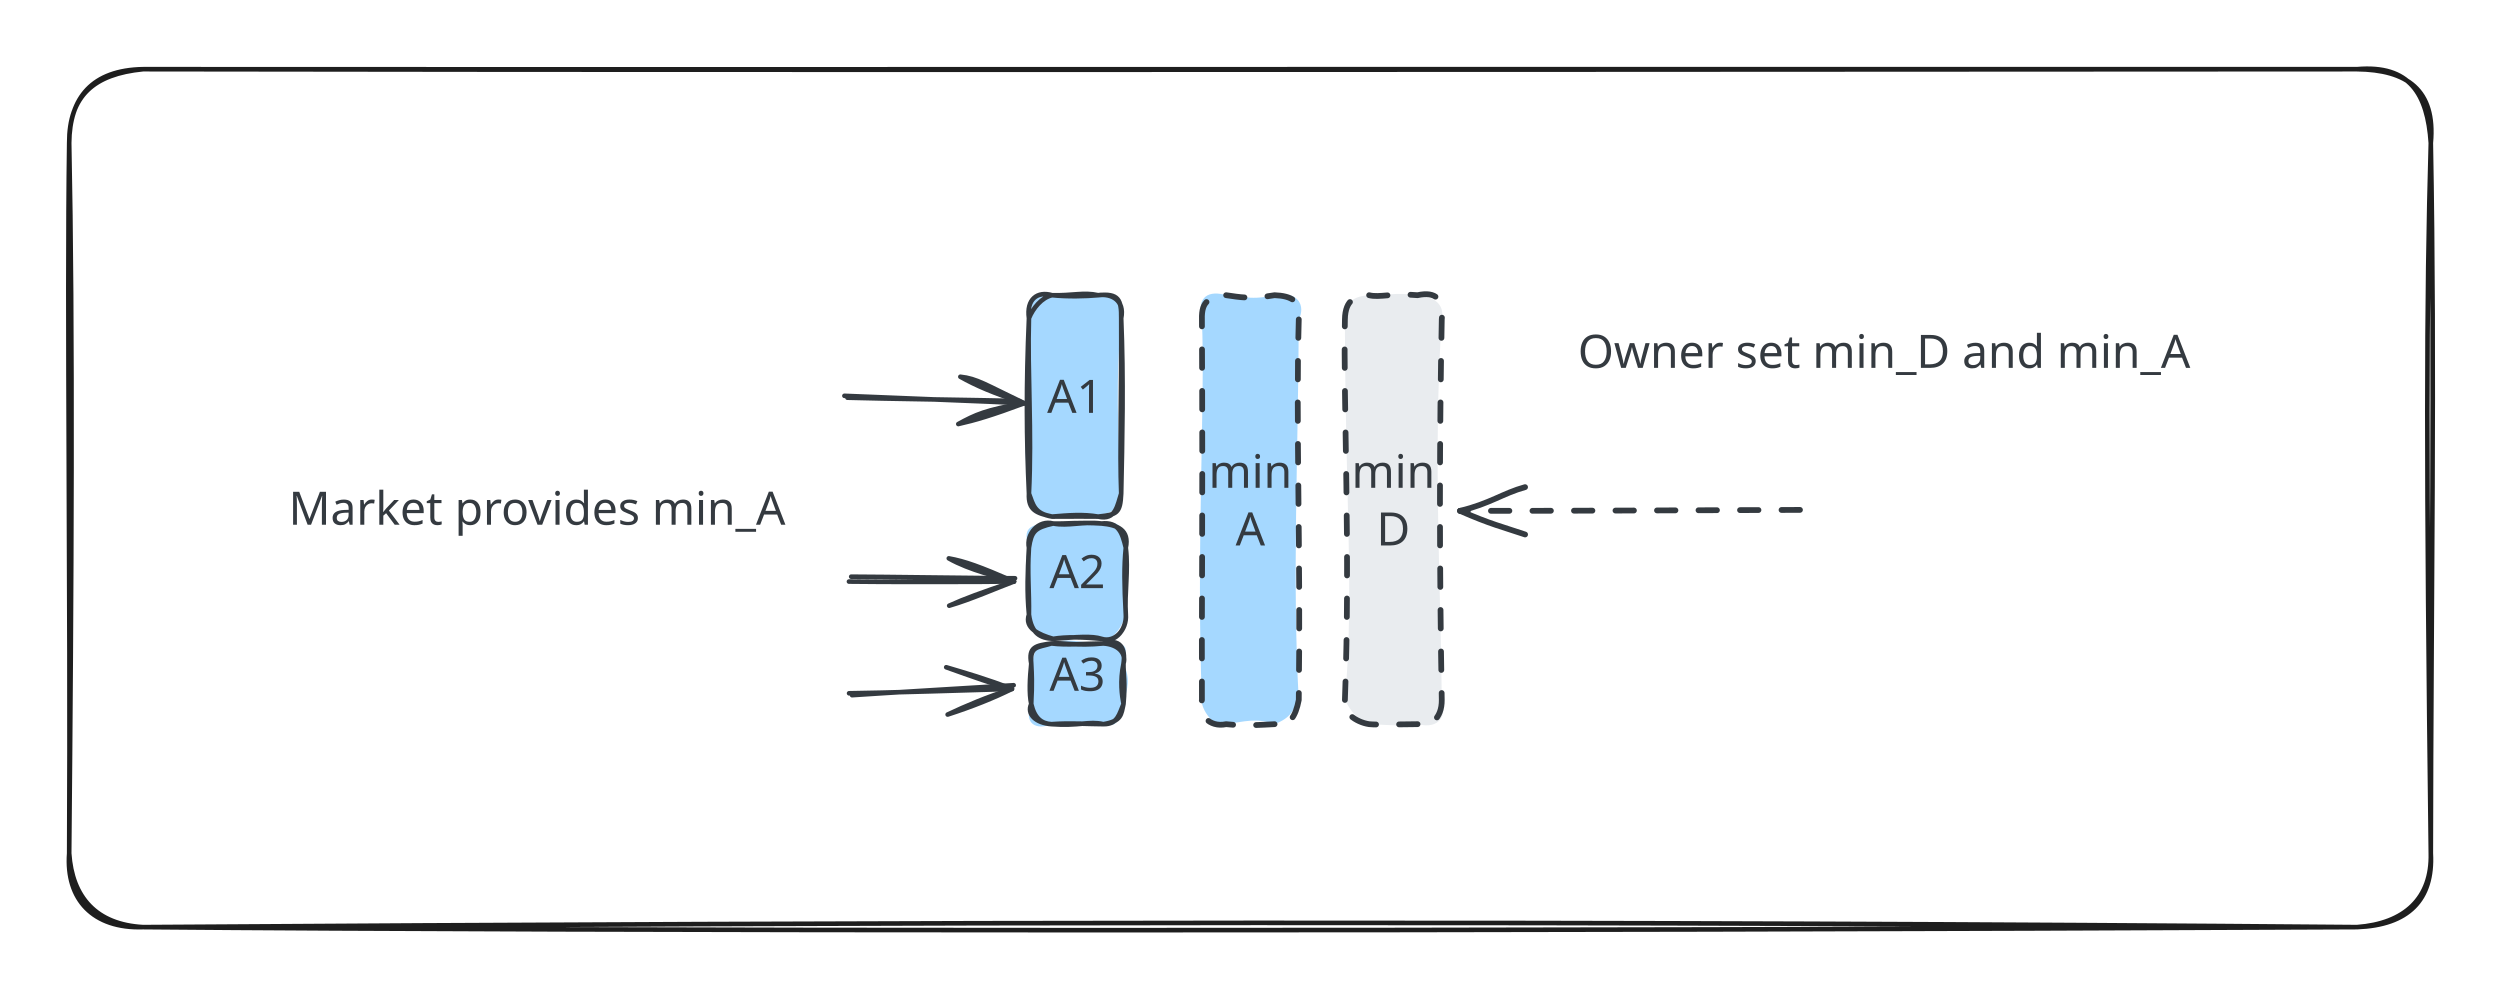
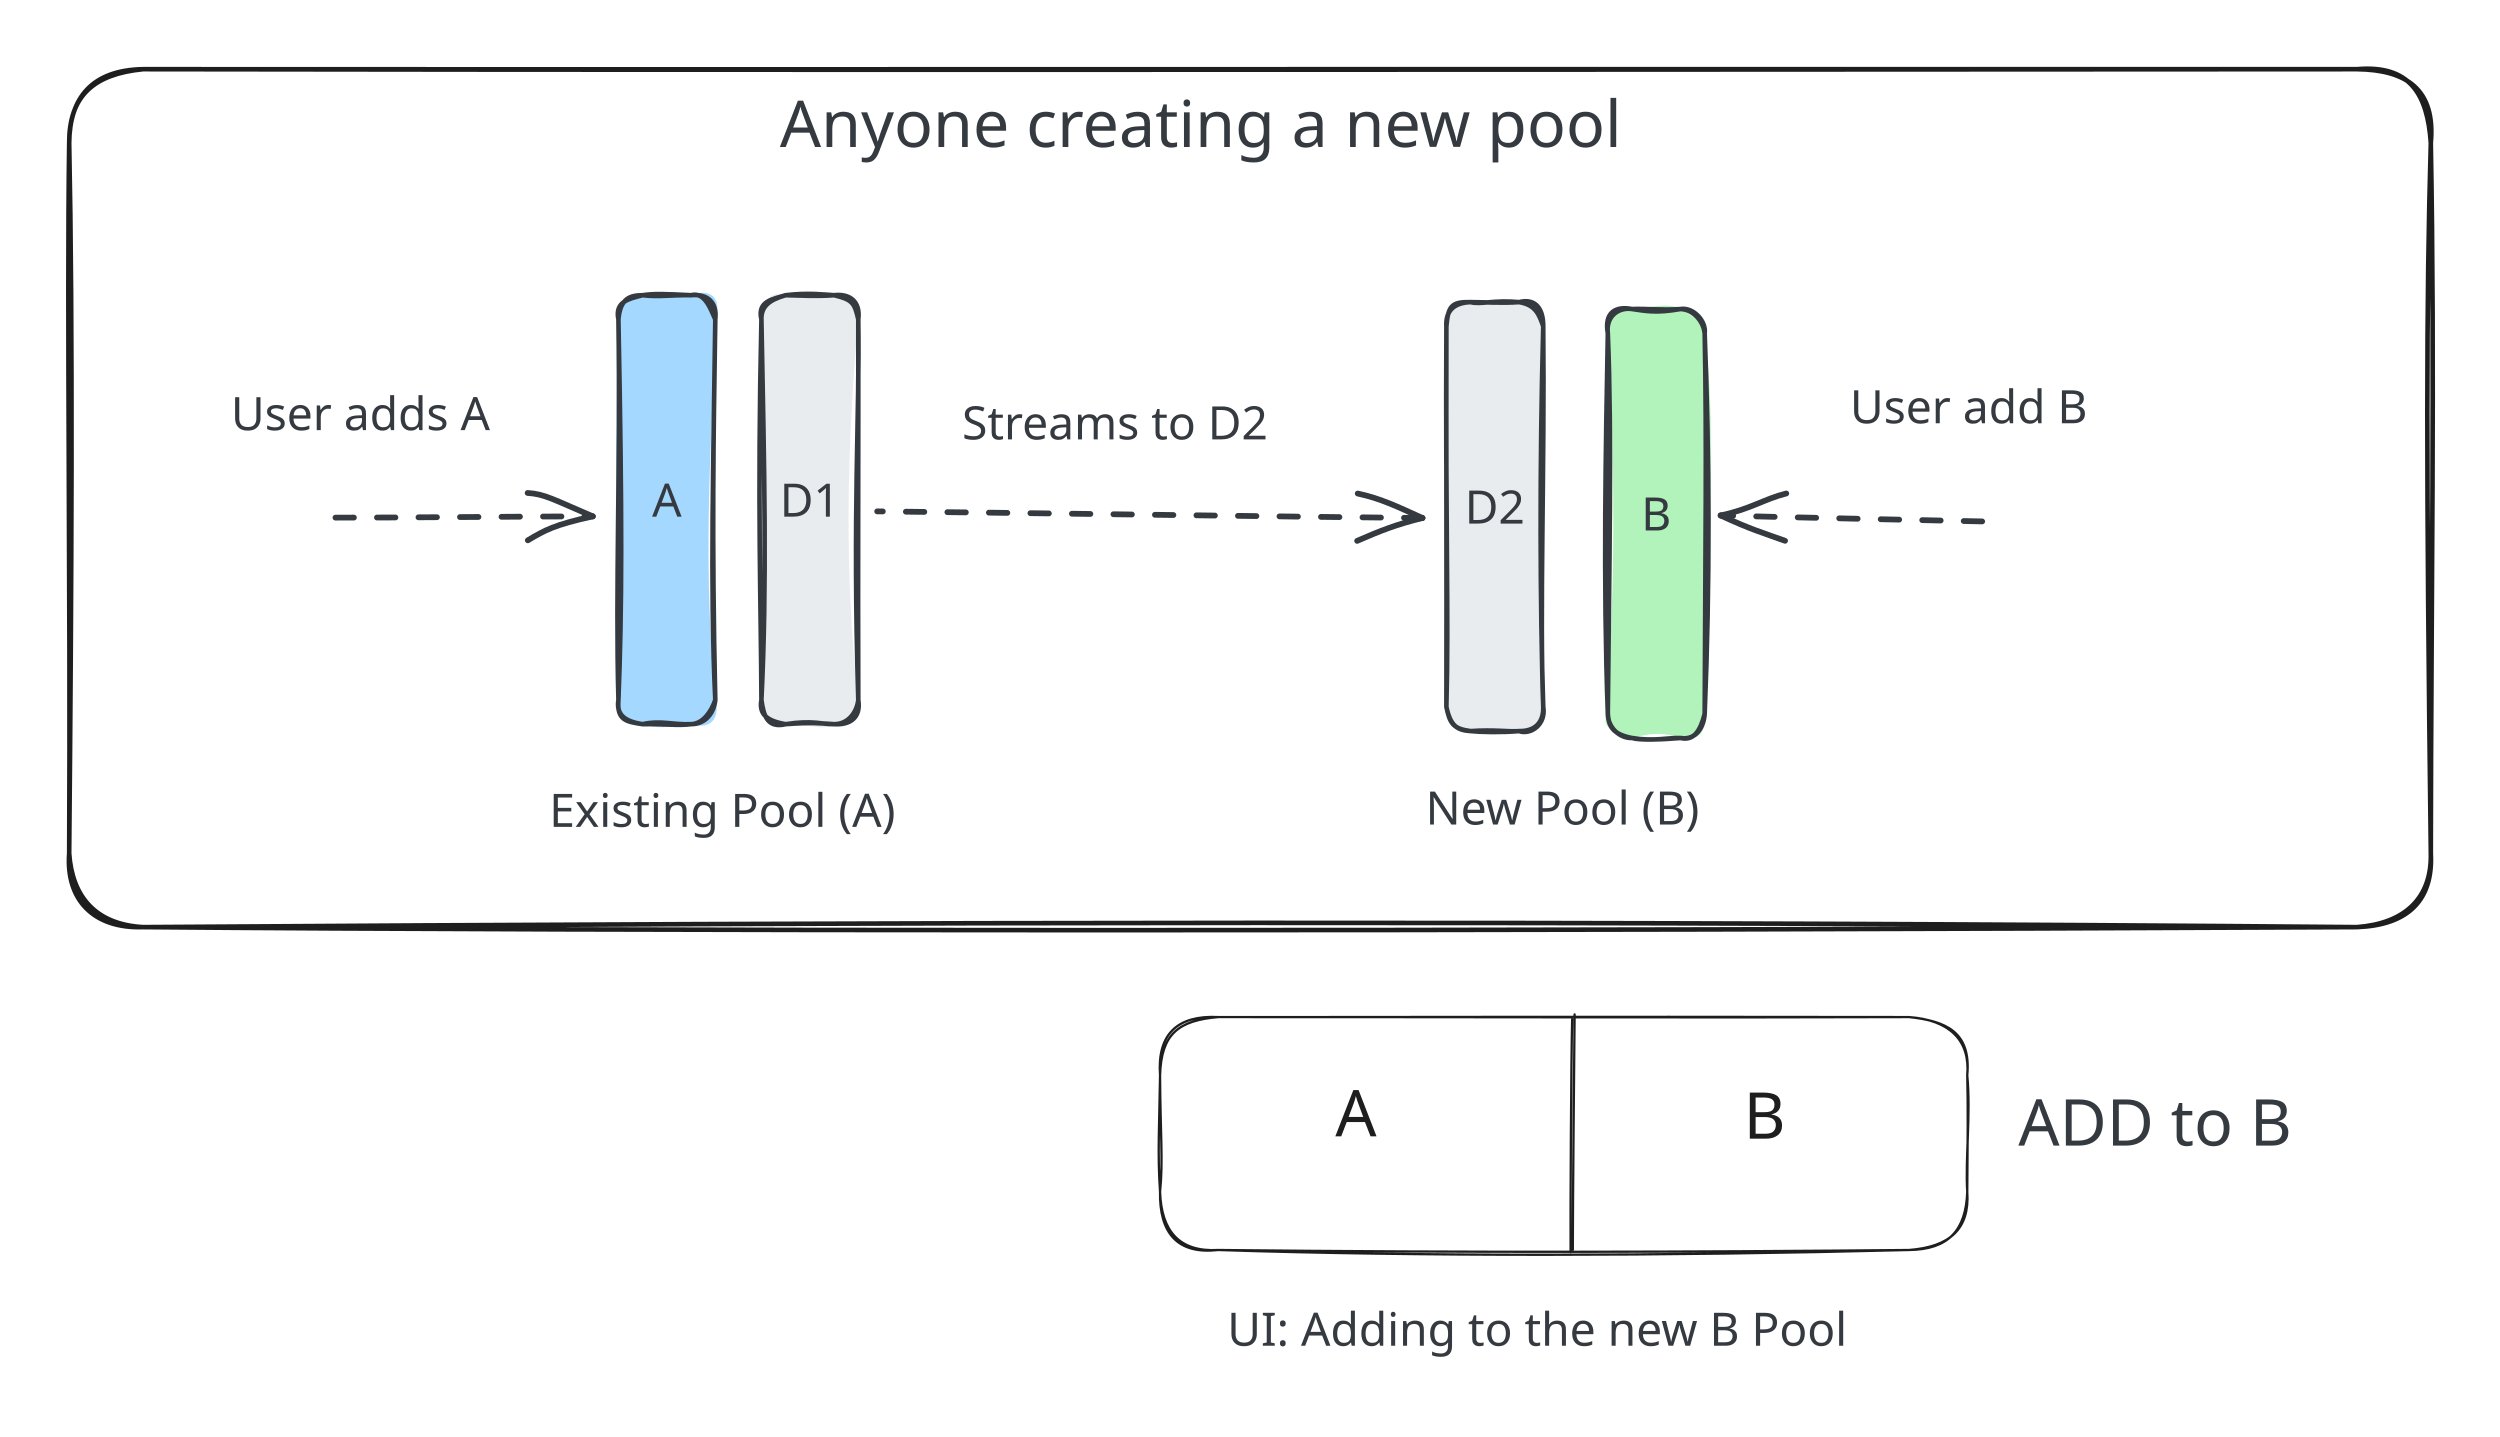
- <svg xmlns="http://www.w3.org/2000/svg" version="1.1" viewBox="0 0 1084 432" width="2168" height="864">
+ <svg xmlns="http://www.w3.org/2000/svg" version="1.1" viewBox="0 0 1084 623" width="2168" height="1246">
  
-   eyJ2ZXJzaW9uIjoiMSIsImVuY29kaW5nIjoiYnN0cmluZyIsImNvbXByZXNzZWQiOnRydWUsImVuY29kZWQiOiJ4nO2bWXPayFx1MDAxNsff/Sko5jVmel/y5lxymyRexsZJ7HunXFwyXHUwMDEyoCAkIclcdTAwMGKeyneflsCoJVx1MDAwNFxiXHUwMDAzXHSue0kqQa2WetH5nf/p1uGfnUqlXHUwMDFhXHJ9q/qxUrWeW4Zjm4HxVP1cdTAwMTCXP1pBaHuuOoWS49B7XGJaSc1uXHUwMDE0+eHHP/80fL/WsaN7z+vVWl5/dJnlWH3LjUJV8T/quFL5J/lXayiwWpHhdlx1MDAxYyu5IDmVtlx1MDAwNVx1MDAwMcmXnnlu0i4nlHFcdTAwMDK4mFSww0PVXFxkmeps23BCKz1cdTAwMTNcdTAwMTdV3bM66NpcdTAwMDMv9Jt3J26f9Dk5uk1bbduOc1x1MDAxNVxynaRXoadcdTAwMDafnlx1MDAwYqPA61nfbDPqvs6AVj65yjTCrqVdXHUwMDE2eFx1MDAwZp2ua4Xx8OGk1PONllx1MDAxZFxyk+GBSeloXHUwMDBlPlbSkmd1JEk6XHUwMDAx8Vx1MDAxNVx1MDAwNONcXONcdTAwMDee41x1MDAwNXHjf2CCXHJcdTAwMDLS1u+NVq+juuCaaVx1MDAxZEtaLaud1nlcdTAwMWFcdTAwMGaJpGPqWnanXHUwMDFixb1cdTAwMTMsbctKplx1MDAxNWJcdTAwMDFcdJcynfS4XHUwMDAxv2EmXHUwMDBm+O90Llx1MDAwM6NvNeIr3Fx1MDAwN8fR58M1x/PxalxiqSngccnPdFx1MDAwNHH9o7xcdOlmpD3ey5twcPxcdTAwMDPStrj0XHUwMDFlXHUwMDA2dX/w1L89mIw0Y3NGXHUwMDEweE/VyZmfXHUwMDFmiu/7Wj2ynqPsjUYtQuTcsuPvP8zw/mb/QXyxn55P2tptx9/SaXnwTWNkn5Ajylx1MDAwMZKAKTOenHdst5efM8dr9VKT3tH6O4VSpp9cdTAwMWFFRM6CXGJCKTlcdTAwMDdcdTAwMWPK0lx1MDAxNFx1MDAxNVx1MDAwZnqdXHUwMDE05a5aXHUwMDAzRFx1MDAxNNZcdTAwMDSQ6kNcdTAwMTiVXHUwMDA0ZZGiXHUwMDAwblx1MDAwNCnEalhcdTAwMDBcdTAwMDAgYFx1MDAwMkKKMJlGjII8YVxmUCRcYoFrICxzYlxupVx1MDAxOVYpMIgnSWiOd7FVpr3y3OjKfolcdTAwMWZcdTAwMDFcdTAwMDKZ0rrRt51h5lx1MDAxMSbmqmawb7v/dVx1MDAwZquZ8j3H7sSmW22p/lpBxqojW0nTpELfNk1dPFqqMcN2raBRxul7gd2xXcNppn3ReqJGbp1M3GFcclHNXHUwMDEwQis+m7jkuVDO1TdEZ+tcdTAwMWJS1oM5TCssXCJcdTAwMTNE11x1MDAwN72v/etT2Dh+XHUwMDE5PONmMHBPtptMXHUwMDAxUjtPWFx1MDAxNCTX9nIsXHUwMDFh1Fx1MDAxNO1cInlLm52wh9OnOWaPXHUwMDEwRiBcdTAwMDQ87cM2qNtcIlx1MDAxNWpGn17qXHUwMDBlbFqH1/fDl9vB16svu99cdTAwMTaL2+ji7+dPjZC6yFx1MDAxMO1TZn66+nRy270uJ5ol1FxyMoyQTtMm1FxyXHUwMDEzNoshJCRDkFx1MDAwMlaaoeLJ3G6GIKkxXGZipYGEXHUwMDEwIHNEyZWImqNuXHUwMDFjx5LKOYRQQFagbmiKMEFFXHUwMDFj9GhG8WvV7U1WuZq67eFccinbXHUwMDAyd59XNr1cdTAwMWaldFxyirfrXHUwMDFh1pxrPuQkgirZXHUwMDAzsPzCrX9cdTAwMGaiU+hcdTAwMWXcW/SoedJ4wP1e92bLoVx1MDAwNDyLIc63vSZhK1i3TVx1MDAwN5WQIIZcdTAwMThm64gqf6GyeTD4PNy7e/F9yDzefd7/+rlcdTAwMDHKKtuV/Xh48uB718OXQd3dbbdbruevVdmwztNG1m3aYj9HXHUwMDExY0yS8rJWPJPbTZCSNVxmY4VRI1x1MDAxNUgz9IQnQmp0JaJmXG5cdTAwMWKvYVx1MDAxNqspg1x1MDAwMFNIWVx1MDAwMWHTwlx1MDAwNlUkq1x1MDAxNm5iXHUwMDFkOyOrKdsyVrmisqFccinbXHUwMDAyfz+lbOhXKlx1MDAxYpxcdTAwMWRtXCJJqIS4vLBcdTAwMDFcdTAwMTPehz15dnxU/77bXGZcdTAwMGZcdTAwMWWv+4OjLccyJ2yrbkjOXrHVgP5JezuhULJslandSkakQIyLNUSbv1D1LshcdFx1MDAxYVxcXGY7/eOwye/si95cdKe8tOp1+Keb4Pv5X/uofnAozW6jJ913pnpg5nYlXHUwMDE3XHUwMDFjckaX2PMvnsztJlxm8lx1MDAxYUex8FGCXHUwMDEwZjjLXHUwMDFiXHUwMDEzXHUwMDFiXHUwMDEyPqhuTGKOJKRcdTAwMTRxTEqt6CBQoodcdTAwMTij/0vCXHUwMDA3N7Wkm69cdTAwMDdTwlx1MDAwN9crfCOPUICkmKl5XHUwMDEwSi5cdTAwMTWRMp28RUjOd1FbiSRH2W1Kwnmu7fWIXHUwMDFlT+c53aacJlx1MDAwZVx0RuA6gJtWNbRY1eZzSLVcYnhcdFx1MDAwZcPIXGKifds1bbeTv8RyzfSM1uXxu+Uy6CRMt1x1MDAxZeL+x3FcdTAwMDVcdTAwMTSCXHUwMDBiXGIgXHUwMDAxXGJz5TmoVq9j+IXq7lx1MDAxOGF04PX7dqSGfOHZbpTvZzKGvZihrmVMzbtcdTAwMWGFfi5cdTAwMGabXHUwMDFm3zFcdTAwMWI1pN8qqT0mXHUwMDA3k+9/fyisndpR/MFp9Vx1MDAxZP3/5d3AzOUoXHUwMDA0XHUwMDEyXHUwMDAxRrgsr8zz1+db6lx1MDAwNnJ7q9qr27W6gYJgd2pPXHUwMDA3I84kpXQjLyverVx1MDAxYpi/dMy6XHUwMDAxolx1MDAxNY+o5++bejij+mrUS5QvnFAvlFxuQcJpefGf/75pO6nH6XF8XHUwMDA1XHUwMDAzXHUwMDFior7gXHUwMDFkpfY2dES9XHUwMDA0Mn7Xwv8v/lx1MDAxOfGf+yokSz2VXHUwMDAwYIEhUStJRKjGzNhcdIj37Vx1MDAwNDLVd8m6vIBcdTAwMTZcdTAwMDHnvFx1MDAwMGWSYEaW2I2en6m1nYl4XHUwMDEw5neg0WbWXHUwMDAwkKQznabi5f1cdTAwMDDjXHUwMDE4S1x1MDAwMDbzQmdFP7BsTttKfuCV7N04rkdcdTAwMTCoeJ5KQlx1MDAwNOOsXHUwMDAwba0k40CKs4TetSPY1VxmaXS8pCuYn5iLZkdcdTAwMDWMq7hcdTAwMTRTVt4h8MOe2/hs3j5cdTAwMWHR19NGa9C6lPxsy1x1MDAxZIJcdTAwMTBZf7CxjfCSmbmI02S7e1x1MDAxM1x1MDAwZWFje92nJ2f150ZTXHUwMDFl8H2n/a0uh/LIbZTd614h4fdcdTAwMTWAedFcZlwicuO5S2xm+lx1MDAxZiEqnKJUM7JFXHUwMDEwXHUwMDE1z+VWh9ZCyHeTmKs8XHUwMDFlwOovWFx1MDAxZLC373NjxsGbQuy3J+bubWive4HPL0jM1XqyjsTcWUyKmalLTHLAkODlk+Vv5aXf81xiXHUwMDFkXHUwMDE4zyFcdTAwMWRePlx1MDAxZjZ/XGa2XdggIOlcZiTKRlZLIZylbIjzXHUwMDFhilMtJGeUac9wbp5cdTAwMDWjsWeEa9j2ent+POP6nsemMTx/UtBUQiuqKFxi7lx1MDAwZSuGaybfZpHpWO1oXHUwMDBll5G+zZqFMjOEPIElurGOl1CzsIRzVqBcdTAwMDRKXHUwMDA01Jq+NJeiXHUwMDFm3TdvWuycffZcdTAwMWY9XHUwMDA3ilPGrC3nkmhBX1wij3AzXHUwMDBiUIRQTSCFJceIICh4KTApoXHgj3/r71ZUXGJcZt608nxcdTAwMTOXp0bQUzT4gfdom1b4O5hcXNCFjWdDab+ryDEpXHUwMDAxUUtcdTAwMTKOllhcdTAwMDR+ufixp9YwpH7+jd+Fl149OPuy3fErlqAmqJYrmFx1MDAwMVRPgs5cdTAwMDNcbq34z1xcQKPAcEPfXGKU4Vx1MDAxN+xcdTAwMTJcdTAwMDFUXHUwMDEwtWKujX3EJZcwXHUwMDBldMHvWlx1MDAxN86KZlx1MDAwNUBcdTAwMWNJypf5mdnITnfG67aq4ftXkbrlpGtqaLY5xji9TfXRtp7258/vznhcZrGVWclYf+78/Fx1MDAxN2z7XHUwMDAz2iJ9
+   eyJ2ZXJzaW9uIjoiMSIsImVuY29kaW5nIjoiYnN0cmluZyIsImNvbXByZXNzZWQiOnRydWUsImVuY29kZWQiOiJ4nN1cXFlz2kpcdTAwMTZ+96+gPC8zVdfc3pe8XHUwMDE5Y8ck8b7FnrrlkkFcdTAwMDZcdTAwMTkhyUhcdTAwMDTIrfz3aSk2alx0XHSLRcBcdTAwMWTiik1r6UXnO9/ZWn/vVCq7wdgzdz9Vds1R07CtVt9cdTAwMTju/lx1MDAxMbb/MPu+5TrqXHUwMDEwir777qDfjM7sXHUwMDA0ged/+vNPw/OqbSt4ct1uten2fl9m2mbPdFx1MDAwMl+d+F/1vVL5O/pf66hvNlx1MDAwM8Np22Z0QXQo7lx1MDAwYlwikW49dZ2oXyggZ1hyXHUwMDAwJmdYfl31XHUwMDE3mC11+NmwfTM+XHUwMDEyNu2Oxkei1mhcdTAwMDd3R1x1MDAwM9Tf+9q/ejlcdTAwMWM24m6fLdu+XG7GdjQs31Wzj4/5Qd/tmndWK+i8L4HWnndV31x1MDAxZLQ7jumH04eTVtczmlYwXHUwMDBl27TB/16DT5W4ZaS+MVx1MDAxOV9cdTAwMTdeQTBO9X3g2m4/7PtfmGCDgLj3J6PZbashOK34XHUwMDFjU5pN8zk+Z/g2I1x1MDAxMk+pY1rtTlx1MDAxMK0wi/syo1WFXHUwMDEwIIRcdTAwMTlcdTAwMTTxKMNcdTAwMWW8Rit6wn/Fa9k3emYjvMRcdTAwMTnYtr4gTuttQd4lIZZcdTAwMDX81vIrnkJ4/mFahnQ50lx1MDAxZa9fP1x1MDAwYm5cdTAwMWXgwXE32PfoXHUwMDE1Zq97xmgy1YTQXHUwMDE5/b473J1cdTAwMWP59Uf2fd9PXHUwMDBmzFGQvNHvXHUwMDFlx9+ldyFcdTAwMWV+jv2Lu1bDXHUwMDE4XHUwMDFmikvzi3bbt7/iZVx1MDAxOXgt47d8Qo5cdTAwMDSHUkmxkuPJcdtyuuk1s91mN1x1MDAxNulcdTAwMWRtvFNYSoxTg1x1MDAxMYd5KEJcdTAwMTBwKVx1MDAxOcGsMIqyJ73VKOJcdTAwMDBWiZDqwzmEUKBcdTAwMDSmKMRVWlxuqlx1MDAxMKxcdTAwMDJcdTAwMDTUh1CulFx1MDAxNeNcdTAwMTkoQzRccjLO1Vx1MDAwM0FcXDt5YYwlXHUwMDBlTIFpllxcckIkm0Mu41G5TnBl/YyEXHUwMDBiJFqPjJ5lj1x1MDAxM1x1MDAwZjFcdTAwMTJYtYJ1uJto27etdii4u001VrOfkOnAUsw0OaFntVo6dzRVR4blmP1GXHUwMDExle/2rbblXHUwMDE49nXGONSczeOJLqxqz+nJ8M3waKQjZ1x1MDAwMvK3nslAJIIo3fpcdTAwMGVJRlx1MDAxNa1BIEhhRF61+Zf7/vezi1x1MDAxYTo6qMtWp9GVzkpcdTAwMTHZMvyOuVJIUlx1MDAxMEtXXHUwMDA0QiSXgqBBW+I5XHUwMDAzglx1MDAxMMaEXHUwMDE5M1tcdTAwMTVcdTAwMDAoXHUwMDEx5oJJwFx1MDAxNCxjK+Od6Fx1MDAwMFx1MDAxMoxAXHUwMDFhXHUwMDFmWCHPoY95biY0udBcdTAwMDY8XHUwMDA3NP3A6Fx1MDAwNzXLaVlOO32J6bTiI9qQ31xmuN9oOu58vapJ9+jLuUPN2plnPFx1MDAxZlx1MDAxZT1qxKhg3lx1MDAxY4Tj31x1MDAwM1Wl84SkQCkzQTBcdTAwMDVYO6tteNFcdTAwMTJPLYNt+MGB2+tZgZrxuWs5QXqY0Vx1MDAxNPZDVHVMY2rZ1ST0Y2n4eeFcdTAwMWSTZkT8VyVcdTAwMTbQ6Mvk77/+yDxbXHUwMDEzrOjrlEjFN9jRf8+tKiBi6daJXHJcZlx1MDAxMaZSsDnYe7aRtJ26QvJY3MvUXHUwMDE1SFtHTVdIKdRcdTAwMDdcYs4kU1ohttbe+VopXG7AdVx1MDAxM+r/T1doXHUwMDAz0zGutCTkXCJcXFx1MDAxZsaQXHUwMDA0MkbEXHUwMDA05FpTQpc4p0egY726vnf9eOz0SI+Tw4fdqdnm6aX3UYSDXHUwMDEwXHUwMDAwciBcdTAwMTXoXGIl6odOjULmXHJcIts8WIVeSuM5pZpcdTAwMTJcdTAwMTevVC/taVJcdTAwMWN9n1x1MDAxNuA5NdNsXHUwMDBmneRrJyZcdMBcZmimzkfaaTbBbKVvwTRltFxuXHUwMDBmPU85XHUwMDE19NBcdTAwMTHgVPnoXGauwHtYuYd+ee+/fn6B9FlcXLqD1yPvddh7OFjKQy9iXHUwMDAwL3Lfjzx/+/TRXHUwMDFkXFxf1Ufoblx1MDAxMNy9XHUwMDEy+1x1MDAxNHt4XHUwMDBiPX9B89DJJcaYojnAmT3n7Vx1MDAwNifBVUJCXHUwMDBmXHUwMDFjUI5cdTAwMTCgXHSoluf4q1x1MDAxYkNcdTAwMTjGXHUwMDFihKCUSiBcbjn+kFBcdTAwMDYhw1x1MDAxYvX8XHUwMDAxk2pcdTAwMTSLmFxmXHUwMDBief77JTn+XHUwMDFmMEna8deGsVxuvz9cdTAwMGaOiOTGs6UyXFwgXHUwMDEzc7j9NyefO2BYg1x1MDAwN1x1MDAwZT5nd/BkzGt8sOWmfCjeSbrk5dAlhLSKI1xiKitEIIJcbiFcdTAwMTBcdTAwMTNIXGJcdTAwMDJyo6E3ptZcdTAwMDTo4lgqXHUwMDAwb3yzXzFarUotXHUwMDA3ibb5XHUwMDFjzMBh4Hp5IEyMOY24rH5Lhd5cZjeaXHQuXGKlXHUwMDFhOD/C3lx1MDAxN0v09m+H4+7eY+fhpX5y3XqCbMuxR1gql8RZqvNcdTAwMTVBXHUwMDBmkypninIlZ5RpXHUwMDBmcVx1MDAxNvBcdTAwMTBSTKmYZ5PAw4iLhZzlpYDnV/Yrm4FesudVgG+mq0hAunHCfYDAMOFRPIzFv52/7FNcIsnR2Vx1MDAxZH/0L92j/um37bZFsVx1MDAwNFVBXHUwMDE1LFx1MDAxOFx1MDAwNJhCmox/K1s8XHUwMDE3jNBcZv/NXHUwMDA0Y9A3XHUwMDFj3zP6SswzXHUwMDAwXHRQbFVMQKibme+RLFx0XHUwMDAxXHUwMDA0XGaUXHUwMDEyySrgO+aAk1xugDiSlFx1MDAxM11Yy3CXkMhPy1x1MDAwMIIwXHUwMDE0tLi/ZN0/nNCbXHUwMDFm306e/K48Pu46h3222nKD1XNcdTAwMDSTyWhcdTAwMDYmPFcsl+FcYsxkVWIquVx1MDAwMj5cdTAwMDRcdTAwMTLzXGaWwNMsQVx1MDAwMSZMglx1MDAxNVRcdTAwMWYszFx1MDAxMohcdTAwMDG4PEuIROss/8hcdTAwMTm7jllp9k0jsJx2xag45rDiua69Xs4oMo5CXGaC6OJcZlx1MDAwMplMt05sOCnC+K/gxTkkO1x1MDAwMr3VXHUwMDFjXCJFMlx1MDAxM6InXHUwMDFkNlFcdTAwMGWEXHUwMDA1JFxcylKypP+4aiCI7Fx1MDAwN/b5+0vLf7qvXHLEN2s4On6eKyZcYqSgXHUwMDE46Xgqg+QgJLkoUuY6l0j5oIVRlD3r7UaRJNWw7El9XHUwMDEw5ulCXHUwMDA0yMqqXHUwMDA2klVcdTAwMTHFXCIhVSZcclx1MDAxN3JcdTAwMWFj045cdTAwMTFcdTAwMDNcdTAwMTRcdELgXG4gtkQxXHUwMDEww3h9jlFcdTAwMWSVXHUwMDE0XHUwMDEz/EDhT1x1MDAxNVx1MDAwM6E5qW1cdTAwMTnnXGKy/PBcdTAwMDRiWFxiyuZcYtXzetdpfG09/DCC25NG87V5KfnpdoNcdTAwMTJcdTAwMDKa5rblsvxP6Fx1MDAxOT09Lc5tiCv/UqBN+UKLcdDJ8enRqHEtXHUwMDBmeM1+vjuSY3noNIqm0bYwPfcxZyrgKH1eOmeC3MB9WOfEiZTFKTP7IW05Ojmsclx1MDAxY2XSlJ3CcTqTJsvKpJEqxVx1MDAxMVUz5XxjgPg0ejMyaVxiXHUwMDAxrH426ShCNVa4vkRaXvh+WdL8gErSpLniaP6MXHUwMDAy2ny+pIRDzCEvzpezNd92hmqUjCfj+brrsNpUWlb0MFFVpMza+Jx3y5VjLJW22MZcdTAwMTJaRlx1MDAwNVgoxbZ0XHTtbDhVkuV1XHUwMDE0K1x1MDAwZlupPqqMP4Izamj51DL8k0po9zTJir5PXHUwMDBiVXyLXHUwMDFk/fe89I012kjXwVx1MDAwMEowVy5WYWXhX/y8OFx1MDAxYzx5sGVfyLv7JrtpWvaWK1x1MDAwYpqK6zIt17lSXcFwVYRbXjhGXHUwMDA0QZFcdTAwMTXXzaBrxlx1MDAwNEWIbdbJXHJcdTAwMWTztdH14cjyo0DquevalX/v/2e94dxcdTAwMTndl5mEV6KVi0NcdCFcdTAwMGW3XVx1MDAxNMah6Fx1MDAwNU/XXG5+Z+yr98O1oThhzNxyXHUwMDFjSp7GYTn5XHUwMDE1iFhcdTAwMTUpXHUwMDA1qpZcdTAwMTQhSkVGYfs0XGajXG4kLvFGYag0XHUwMDAxXFzfxrNTc/hcdTAwMDaB2ppcdTAwMTGY3XOpXHUwMDE1MFwil1x1MDAwNFx1MDAxMZGEMDFcdTAwMDf4blx1MDAxYlx1MDAwN6RBv1617EH97ODVvXX2YHfLwcdT+0iIto15peCjqFxulIGpKEWEu5+KkaCkXHUwMDAwXHUwMDAyou/721x1MDAwMPqU8bXG2rOroG9cdTAwMWE9v1x1MDAxMriV3KBvSfDL6br8OC/IrYJcdPM/mMs5XmhgXFzUe8g+XHUwMDE5XHUwMDFil41v1mX758GVab8sXHUwMDAyQphqLy+QJEJcdTAwMDMxt1xuhpP8fOayVTCYxiOJXHUwMDAzv0Cb+ntSUznSIVx1MDAxNFdcdTAwMDDEVVbBRMVcdTAwMDfKoybzsONMQY3EOUNG8zdccihVRsJ62uLOktu7v6xZ7GVkXHJfzy9cdTAwMWXMrnz0XHUwMDE2elvA+kRUPXq0IVx1MDAxOc2U0KkyrTDtjoF6XHUwMDE0pbyFY7nQytxcdTAwMTKqrWXB0EryZquNd5S3Ly9xtnqo8fk7+u95jTqW/4JcdTAwMWNcZjlcdTAwMTZcdTAwMDCS4nyyXHUwMDFmeF/b543xXHUwMDA1k737c3lcdTAwMTG8XHUwMDFht5+3XHUwMDFirFx1MDAxMstZWJ1R4rx0VaWoYibChFxiXHUwMDA2XHUwMDE0cqpcdTAwMTmXM0rYXHUwMDE4plxiYL2OZ1x1MDAwMyVsXHUwMDBiY3SxXHUwMDEytjVXqq22IC1cdTAwMGZ4MjeSXHUwMDAxJWOU6qXkXHUwMDFm4U42gP08+PEo6e1cdTAwMTdndHvIvN6ju924g1x1MDAxMLKZwMuPayxcdTAwMGI8XHUwMDA0qphG+1x1MDAwYlx1MDAwMEAs3GBXXHUwMDA0eFSNmEOxUfdqzcBb846eeVN/XHUwMDBiXHUwMDAyj4DczFx1MDAxZuXKaufzIO/noPZgOrXLm7Y/vDbA2fPN+fXxlocxoP6eilxibGXFMUiY81dI40zJLZJcdTAwMTmp92mcRdVcdTAwMDFcbmtko1xmJyWH81x1MDAxNFIuyXD1elx1MDAxOEhYM96mey1cdTAwMTV2XCKX8CRUZlx1MDAxMJnnPVx1MDAwZlx1MDAwZvLS67qEvlx1MDAxYSOfji9H9euX19XWp61cdTAwMWV2QiZ3roqSdq5cIqlQXHUwMDE3vpRPIFx1MDAxNjJWwVx1MDAxNJpglEBG4Ub5TUKC1lx1MDAxNz68aXyq7LdCrzDEQdAxoz1cdLUorL5eKFx1MDAxNlx1MDAxYslcXMHFnTdPctfwvKtArfPuu7OuXHUwMDFlrNV6W6x4VLs/LHNYm21K7bzBPlx1MDAwNJhcdTAwMTl5/792fv1cdTAwMGawr0C8In0=
  <defs>
    <style class="style-fonts">
      @font-face {
        font-family: "Virgil";
        src: url("https://unpkg.com/@excalidraw/excalidraw@undefined/dist/excalidraw-assets/Virgil.woff2");
      }
      @font-face {
        font-family: "Cascadia";
        src: url("https://unpkg.com/@excalidraw/excalidraw@undefined/dist/excalidraw-assets/Cascadia.woff2");
      }
      @font-face {
        font-family: "Assistant";
        src: url("https://unpkg.com/@excalidraw/excalidraw@undefined/dist/excalidraw-assets/Assistant-Regular.woff2");
      }
    </style>
  </defs>
-   <rect x="0" y="0" width="1084" height="432" fill="transparent" />
-   <g stroke-linecap="round" transform="translate(583.15 128) rotate(0 21 93)">
-     <path d="M10.5 0 C17.29 0.48, 20.87 -1.49, 31.5 0 C41.48 0.86, 42.95 6.26, 42 10.5 C38.13 68.15, 41.72 129.75, 42 175.5 C44.2 181.88, 41.32 188.43, 31.5 186 C29.06 187.1, 21.18 186.47, 10.5 186 C5.36 184.25, 2.43 180.15, 0 175.5 C4.17 129.23, 0.09 88.49, 0 10.5 C-0.68 2.66, 4.63 0.34, 10.5 0" stroke="none" stroke-width="0" fill="#e9ecef" />
-     <path d="M10.5 0 C14.94 1.16, 20.66 -1.01, 31.5 0 M31.5 0 C39.45 -1.75, 42.98 1.71, 42 10.5 M42 10.5 C41.01 60.26, 40.91 112.98, 42 175.5 M42 175.5 C42.09 183.49, 36.96 187.54, 31.5 186 M31.5 186 C24.42 186.01, 14.22 186.38, 10.5 186 M10.5 186 C4.81 185.16, -1.63 180.63, 0 175.5 M0 175.5 C2.44 110.77, -0.74 46.74, 0 10.5 M0 10.5 C0.15 1.59, 4.97 0.12, 10.5 0" stroke="#343a40" stroke-width="2.5" fill="none" stroke-dasharray="8 10" />
+   <rect x="0" y="0" width="1084" height="623" fill="transparent" />
+   <g stroke-linecap="round" transform="translate(330.15 128) rotate(0 21 93)">
+     <path d="M10.5 0 C17.59 -0.11, 24.82 2, 31.5 0 C36.87 -1.36, 42.49 1.94, 42 10.5 C36.98 65.31, 35.86 122.44, 42 175.5 C44.18 181.04, 34.94 188.59, 31.5 186 C27.11 189.54, 18.05 185.19, 10.5 186 C1.64 187.6, 0.54 184.63, 0 175.5 C-1.86 125.59, 1.72 73.46, 0 10.5 C0.9 0.92, 4.62 -1.68, 10.5 0" stroke="none" stroke-width="0" fill="#e9ecef" />
+     <path d="M10.5 0 C20.74 -1.21, 27.96 -0.15, 31.5 0 M10.5 0 C17.02 0.15, 24.39 0.56, 31.5 0 M31.5 0 C39.53 1.92, 40.41 3.4, 42 10.5 M31.5 0 C37.87 -0.76, 43.07 2.35, 42 10.5 M42 10.5 C42.67 52.27, 39.48 93.21, 42 175.5 M42 10.5 C42.1 63.55, 41.79 116.44, 42 175.5 M42 175.5 C43.27 183.5, 38.04 186.44, 31.5 186 M42 175.5 C41.45 180.57, 37.82 186.06, 31.5 186 M31.5 186 C26.68 186.16, 22.35 184.16, 10.5 186 M31.5 186 C25.9 185.65, 21.89 185.15, 10.5 186 M10.5 186 C2.68 187.85, 0.95 182.49, 0 175.5 M10.5 186 C1.91 184.57, -1.07 181.34, 0 175.5 M0 175.5 C2.44 125.82, 1.27 76.02, 0 10.5 M0 175.5 C-0.17 133.1, -1.8 92.22, 0 10.5 M0 10.5 C-0.17 4.69, 3.6 2, 10.5 0 M0 10.5 C-1.92 2.46, 5.09 1.73, 10.5 0" stroke="#343a40" stroke-width="2" fill="none" />
  </g>
-   <g transform="translate(590.96 196) rotate(0 13.19 25)">
-     <text x="13.19" y="0" font-family="Virgil, Segoe UI Emoji" font-size="20px" fill="#343a40" text-anchor="middle" style="white-space: pre;" direction="ltr" dominant-baseline="text-before-edge">min</text>
-     <text x="13.19" y="25" font-family="Virgil, Segoe UI Emoji" font-size="20px" fill="#343a40" text-anchor="middle" style="white-space: pre;" direction="ltr" dominant-baseline="text-before-edge">D</text>
-   </g>
-   <g stroke-linecap="round" transform="translate(447.15 279) rotate(0 20 17.5)">
-     <path d="M8.75 0 C15.67 -2.84, 21.08 -0.09, 31.25 0 C40.3 -0.2, 42.6 -0.21, 40 8.75 C43.18 15.85, 41.8 18.65, 40 26.25 C37.51 29.09, 39.69 37.42, 31.25 35 C23.83 34.9, 13.12 35.51, 8.75 35 C2.4 37.73, -3.54 34.94, 0 26.25 C1.28 23.1, -0.51 15.25, 0 8.75 C2.05 4.17, 0.96 -1.09, 8.75 0" stroke="none" stroke-width="0" fill="#a5d8ff" />
-     <path d="M8.75 0 C13.44 -0.47, 19.45 1.17, 31.25 0 M8.75 0 C15.42 0.83, 22.89 0.11, 31.25 0 M31.25 0 C37.61 0.4, 41.32 4.16, 40 8.75 M31.25 0 C38.41 -2.24, 41.01 1.89, 40 8.75 M40 8.75 C38.39 16.45, 39.31 22.46, 40 26.25 M40 8.75 C39.91 13.13, 40.86 16.78, 40 26.25 M40 26.25 C38.2 30.37, 37.55 35.14, 31.25 35 M40 26.25 C39 30.82, 39.17 33.7, 31.25 35 M31.25 35 C25.12 33.53, 20.54 35.93, 8.75 35 M31.25 35 C24.76 34.99, 17.14 34.38, 8.75 35 M8.75 35 C4.43 34.75, 1.4 32.41, 0 26.25 M8.75 35 C1.91 34.51, -2.05 30.62, 0 26.25 M0 26.25 C-1 21.96, -0.64 14.87, 0 8.75 M0 26.25 C-0.01 23.31, 0.62 19.26, 0 8.75 M0 8.75 C-1.37 1.4, 2.05 0.93, 8.75 0 M0 8.75 C-0.68 0.95, 2.88 1.84, 8.75 0" stroke="#343a40" stroke-width="2" fill="none" />
-   </g>
-   <g transform="translate(453.78 284) rotate(0 13.37 12.5)">
-     <text x="13.37" y="0" font-family="Virgil, Segoe UI Emoji" font-size="20px" fill="#343a40" text-anchor="middle" style="white-space: pre;" direction="ltr" dominant-baseline="text-before-edge">A3</text>
-   </g>
-   <g stroke-linecap="round" transform="translate(446.15 227) rotate(0 21 25)">
-     <path d="M10.5 0 C15.66 1.66, 21.87 -1.74, 31.5 0 C39.68 -1.18, 40.25 0.45, 42 10.5 C41.46 19.31, 41.89 32.41, 42 39.5 C39.45 47.24, 35.01 51.32, 31.5 50 C27.74 50.14, 18.69 47.42, 10.5 50 C0.73 46.84, 1.15 43.69, 0 39.5 C0.2 31.36, -3.02 17.46, 0 10.5 C-2.85 2.11, -0.01 -0.04, 10.5 0" stroke="none" stroke-width="0" fill="#a5d8ff" />
-     <path d="M10.5 0 C17.16 1.27, 23.18 -1.01, 31.5 0 M10.5 0 C15.76 0.2, 21.79 -0.64, 31.5 0 M31.5 0 C38.41 0.63, 43.62 2.81, 42 10.5 M31.5 0 C38.91 -0.79, 40.45 4.03, 42 10.5 M42 10.5 C43.22 20.56, 41.37 29.88, 42 39.5 M42 10.5 C41.19 18.58, 41.3 26.42, 42 39.5 M42 39.5 C42.53 46.11, 37.14 51.81, 31.5 50 M42 39.5 C42.43 45.11, 37.96 52.19, 31.5 50 M31.5 50 C27.25 48.64, 20.98 49.21, 10.5 50 M31.5 50 C23.53 49.22, 16.11 49.06, 10.5 50 M10.5 50 C4.91 49.69, 1.15 47.8, 0 39.5 M10.5 50 C4.29 48.24, -2.04 45.33, 0 39.5 M0 39.5 C-0.94 29.36, -0.57 21.31, 0 10.5 M0 39.5 C0.19 29.75, -0.75 21, 0 10.5 M0 10.5 C1.08 3.45, 2.52 1.79, 10.5 0 M0 10.5 C-1.24 4.59, 4.07 -1.71, 10.5 0" stroke="#343a40" stroke-width="2" fill="none" />
-   </g>
-   <g transform="translate(453.47 239.5) rotate(0 13.68 12.5)">
-     <text x="13.68" y="0" font-family="Virgil, Segoe UI Emoji" font-size="20px" fill="#343a40" text-anchor="middle" style="white-space: pre;" direction="ltr" dominant-baseline="text-before-edge">A2</text>
-   </g>
-   <g stroke-linecap="round" transform="translate(446.15 128) rotate(0 20 48)">
-     <path d="M10 0 C18.18 -0.6, 23.26 0.47, 30 0 C38.7 -0.83, 39.18 4.4, 40 10 C38.73 25.65, 37.42 43.3, 40 86 C36.84 96.18, 35.27 93.12, 30 96 C24.97 96.91, 21.91 96.05, 10 96 C6.55 96.38, -0.26 95.6, 0 86 C-2.78 64.48, -1.55 44.11, 0 10 C-1.32 0.62, 1.35 0.06, 10 0" stroke="none" stroke-width="0" fill="#a5d8ff" />
-     <path d="M10 0 C18.62 0.28, 23.77 -1.42, 30 0 M10 0 C16.9 0.69, 24.58 0.48, 30 0 M30 0 C35.61 -0.85, 41.62 2.05, 40 10 M30 0 C38.92 -0.94, 40.1 2.01, 40 10 M40 10 C40.19 41.26, 39.28 67.66, 40 86 M40 10 C41.09 36.01, 40.49 63.09, 40 86 M40 86 C38.36 90.89, 37.75 97.83, 30 96 M40 86 C39.62 94.6, 38.16 95.12, 30 96 M30 96 C23.54 94.89, 17.25 95.39, 10 96 M30 96 C24.96 96.01, 20.5 95.88, 10 96 M10 96 C3.41 94.44, -0.37 93.4, 0 86 M10 96 C2.31 94.66, 1.84 90.89, 0 86 M0 86 C1.33 59.5, -0.67 33.69, 0 10 M0 86 C-1.09 62.68, -1.25 38.93, 0 10 M0 10 C-1.19 1.63, 3.78 -1.84, 10 0 M0 10 C1.76 5.6, 5.57 0.99, 10 0" stroke="#343a40" stroke-width="2" fill="none" />
-   </g>
-   <g transform="translate(456.88 163.5) rotate(0 9.27 12.5)">
-     <text x="9.27" y="0" font-family="Virgil, Segoe UI Emoji" font-size="20px" fill="#343a40" text-anchor="middle" style="white-space: pre;" direction="ltr" dominant-baseline="text-before-edge">A1</text>
+   <g transform="translate(340.64 208.5) rotate(0 10.51 12.5)">
+     <text x="10.51" y="0" font-family="Virgil, Segoe UI Emoji" font-size="20px" fill="#343a40" text-anchor="middle" style="white-space: pre;" direction="ltr" dominant-baseline="text-before-edge">D1</text>
  </g>
  <g stroke-linecap="round">
-     <g transform="translate(367.15 172) rotate(0 38 1.5)">
-       <path d="M0.3 0.44 C12.9 0.86, 62.42 1.54, 74.86 1.89 M-1.01 -0.37 C12.02 0.21, 63.93 2.17, 76.98 2.84" stroke="#343a40" stroke-width="2" fill="none" />
+     <g transform="translate(145.15 224) rotate(0 56.5 0.5009619)">
+       <path d="M0.3 0.44 C19.07 0.53, 93.26 -0.13, 111.86 -0.11" stroke="#343a40" stroke-width="2.5" fill="none" stroke-dasharray="8 10" />
    </g>
-     <g transform="translate(367.15 172) rotate(0 38 1.5)">
-       <path d="M48.37 11.86 C55.87 7.78, 60 5.79, 76.98 2.84 M48.37 11.86 C55.52 10.28, 63.07 8.03, 76.98 2.84" stroke="#343a40" stroke-width="2" fill="none" />
+     <g transform="translate(145.15 224) rotate(0 56.5 0.5009619)">
+       <path d="M83.72 10.28 C91.12 5.87, 95.14 3.57, 111.86 -0.11" stroke="#343a40" stroke-width="2.5" fill="none" />
    </g>
-     <g transform="translate(367.15 172) rotate(0 38 1.5)">
-       <path d="M49.26 -8.64 C56.44 -7.9, 60.36 -5.08, 76.98 2.84 M49.26 -8.64 C56.03 -4.83, 63.34 -1.68, 76.98 2.84" stroke="#343a40" stroke-width="2" fill="none" />
+     <g transform="translate(145.15 224) rotate(0 56.5 0.5009619)">
+       <path d="M83.63 -10.25 C90.94 -9.83, 94.98 -7.32, 111.86 -0.11" stroke="#343a40" stroke-width="2.5" fill="none" />
    </g>
  </g>
  <mask />
  <g stroke-linecap="round">
-     <g transform="translate(368.15 251) rotate(0 35.5 0)">
-       <path d="M0.93 -0.95 C12.75 -0.94, 60.25 -0.25, 71.96 -0.26 M-0.04 1.17 C11.62 1.39, 59.76 1.37, 71.52 1.14" stroke="#343a40" stroke-width="2" fill="none" />
+     <g transform="translate(617.15 224) rotate(0 -118 -0.999444)">
+       <path d="M-0.38 0.61 C-39.87 0.31, -197.41 -1.93, -236.8 -2.27" stroke="#343a40" stroke-width="2.5" fill="none" stroke-dasharray="8 10" />
    </g>
-     <g transform="translate(368.15 251) rotate(0 35.5 0)">
-       <path d="M43.42 11.63 C52.66 8.99, 64.59 3.7, 71.52 1.14 M43.42 11.63 C50.43 8.45, 56.57 6.26, 71.52 1.14" stroke="#343a40" stroke-width="2" fill="none" />
+     <g transform="translate(617.15 224) rotate(0 -118 -0.999444)">
+       <path d="M-28.69 10.52 C-18.82 6.19, -11.46 3.3, -0.38 0.61" stroke="#343a40" stroke-width="2.5" fill="none" />
    </g>
-     <g transform="translate(368.15 251) rotate(0 35.5 0)">
-       <path d="M43.25 -8.89 C52.5 -3.65, 64.5 -1.07, 71.52 1.14 M43.25 -8.89 C50.24 -7.63, 56.42 -5.4, 71.52 1.14" stroke="#343a40" stroke-width="2" fill="none" />
+     <g transform="translate(617.15 224) rotate(0 -118 -0.999444)">
+       <path d="M-28.44 -10 C-18.72 -7.93, -11.45 -4.43, -0.38 0.61" stroke="#343a40" stroke-width="2.5" fill="none" />
    </g>
  </g>
  <mask />
-   <g stroke-linecap="round">
-     <g transform="translate(369.15 301) rotate(0 35 -2)">
-       <path d="M0.31 0.43 C11.92 -0.39, 58.68 -3.15, 70.37 -3.88 M-0.99 -0.39 C10.43 -0.47, 57.79 -1.91, 69.62 -2.28" stroke="#343a40" stroke-width="2" fill="none" />
-     </g>
-     <g transform="translate(369.15 301) rotate(0 35 -2)">
-       <path d="M41.75 8.83 C52.39 5.39, 61.88 1.58, 69.62 -2.28 M41.75 8.83 C49.7 5.06, 58.54 1.34, 69.62 -2.28" stroke="#343a40" stroke-width="2" fill="none" />
-     </g>
-     <g transform="translate(369.15 301) rotate(0 35 -2)">
-       <path d="M41.13 -11.68 C52.17 -7.75, 61.89 -4.2, 69.62 -2.28 M41.13 -11.68 C49.31 -9.22, 58.34 -6.71, 69.62 -2.28" stroke="#343a40" stroke-width="2" fill="none" />
-     </g>
+   <g stroke-linecap="round" transform="translate(268.15 128) rotate(0 21 93)">
+     <path d="M10.5 0 C15.27 -1.6, 23.79 -1.8, 31.5 0 C39.8 -3.37, 45.12 1.26, 42 10.5 C41.41 55.59, 35.67 106.19, 42 175.5 C43.69 181.28, 41.96 188.89, 31.5 186 C21.49 187.47, 15.73 188.01, 10.5 186 C3.59 187.58, 0.34 181.94, 0 175.5 C-1.6 123.5, -1.38 74.98, 0 10.5 C-2.48 3.82, 4.22 1.53, 10.5 0" stroke="none" stroke-width="0" fill="#a5d8ff" />
+     <path d="M10.5 0 C16.1 -0.78, 20.13 -0.52, 31.5 0 M10.5 0 C17.48 0.86, 22.62 -0.15, 31.5 0 M31.5 0 C37.95 -0.66, 42.93 2.5, 42 10.5 M31.5 0 C37.28 -1.58, 39.86 5.57, 42 10.5 M42 10.5 C41.3 69.41, 39.6 125.8, 42 175.5 M42 10.5 C41.27 58.16, 40.4 105.04, 42 175.5 M42 175.5 C41.52 180.82, 37.91 186.05, 31.5 186 M42 175.5 C40.27 180.58, 36.66 185.88, 31.5 186 M31.5 186 C23.43 186.35, 18.31 184.22, 10.5 186 M31.5 186 C25.55 186.75, 20.89 185.82, 10.5 186 M10.5 186 C2.12 184.76, -0.93 181.49, 0 175.5 M10.5 186 C3.54 184.93, -0.76 184.43, 0 175.5 M0 175.5 C-1.35 125.85, 0.98 75.52, 0 10.5 M0 175.5 C1.54 136.35, 1.67 97.01, 0 10.5 M0 10.5 C-1.67 2.59, 4.88 1.5, 10.5 0 M0 10.5 C0.77 1.24, 5.17 0.06, 10.5 0" stroke="#343a40" stroke-width="2" fill="none" />
  </g>
-   <mask />
-   <g stroke-linecap="round">
-     <g transform="translate(781.15 222) rotate(0 -74 -0.5)">
-       <path d="M-0.68 -0.91 C-25.33 -0.84, -123.67 -0.38, -148.07 -0.5" stroke="#343a40" stroke-width="2.5" fill="none" stroke-dasharray="8 10" />
-     </g>
-     <g transform="translate(781.15 222) rotate(0 -74 -0.5)">
-       <path d="M-119.88 -10.78 C-129.47 -8.14, -135.11 -3.61, -148.07 -0.5" stroke="#343a40" stroke-width="2.5" fill="none" />
-     </g>
-     <g transform="translate(781.15 222) rotate(0 -74 -0.5)">
-       <path d="M-119.87 9.75 C-129.3 6.56, -134.95 5.27, -148.07 -0.5" stroke="#343a40" stroke-width="2.5" fill="none" />
-     </g>
+   <g transform="translate(282.59 208.5) rotate(0 6.56 12.5)">
+     <text x="6.56" y="0" font-family="Virgil, Segoe UI Emoji" font-size="20px" fill="#343a40" text-anchor="middle" style="white-space: pre;" direction="ltr" dominant-baseline="text-before-edge">A</text>
  </g>
-   <mask />
-   <g stroke-linecap="round" transform="translate(521.15 128) rotate(0 21 93)">
-     <path d="M10.5 0 C16.26 -0.46, 19.17 2.74, 31.5 0 C42.07 -2.05, 44.92 4.85, 42 10.5 C41.81 68.34, 39.08 123.45, 42 175.5 C39.29 179.9, 39.12 183.02, 31.5 186 C23.67 183.11, 18.24 184.91, 10.5 186 C5.53 188.5, -0.68 179.09, 0 175.5 C-2.54 110.76, 1.52 46.33, 0 10.5 C-2.52 0.23, 3.32 -2.16, 10.5 0" stroke="none" stroke-width="0" fill="#a5d8ff" />
-     <path d="M10.5 0 C16.53 0.84, 20.79 1.86, 31.5 0 M31.5 0 C38.56 0.26, 43.65 2.57, 42 10.5 M42 10.5 C40.67 57.43, 42.88 108.05, 42 175.5 M42 175.5 C40.61 182.63, 37.98 187.31, 31.5 186 M31.5 186 C25.64 186.26, 19.08 186.91, 10.5 186 M10.5 186 C3.15 187.56, -1.9 181.76, 0 175.5 M0 175.5 C-0.19 139.22, 0.43 103.49, 0 10.5 M0 10.5 C-0.24 2.17, 3.38 1.01, 10.5 0" stroke="#343a40" stroke-width="2.5" fill="none" stroke-dasharray="8 10" />
+   <g transform="translate(802.15 168) rotate(0 57.66 12.5)">
+     <text x="0" y="0" font-family="Virgil, Segoe UI Emoji" font-size="20px" fill="#343a40" text-anchor="start" style="white-space: pre;" direction="ltr" dominant-baseline="text-before-edge">User add B</text>
  </g>
-   <g transform="translate(528.96 196) rotate(0 13.19 25)">
-     <text x="13.19" y="0" font-family="Virgil, Segoe UI Emoji" font-size="20px" fill="#343a40" text-anchor="middle" style="white-space: pre;" direction="ltr" dominant-baseline="text-before-edge">min</text>
-     <text x="13.19" y="25" font-family="Virgil, Segoe UI Emoji" font-size="20px" fill="#343a40" text-anchor="middle" style="white-space: pre;" direction="ltr" dominant-baseline="text-before-edge">A</text>
-   </g>
-   <g transform="translate(684.15 144) rotate(0 138.63 12.5)">
-     <text x="0" y="0" font-family="Virgil, Segoe UI Emoji" font-size="20px" fill="#343a40" text-anchor="start" style="white-space: pre;" direction="ltr" dominant-baseline="text-before-edge">Owner set min_D and min_A</text>
-   </g>
-   <g transform="translate(125.15 212) rotate(0 111.41 12.5)">
-     <text x="0" y="0" font-family="Virgil, Segoe UI Emoji" font-size="20px" fill="#343a40" text-anchor="start" style="white-space: pre;" direction="ltr" dominant-baseline="text-before-edge">Market provides min_A</text>
+   <g transform="translate(100.15 171) rotate(0 67.38 12.5)">
+     <text x="0" y="0" font-family="Virgil, Segoe UI Emoji" font-size="20px" fill="#343a40" text-anchor="start" style="white-space: pre;" direction="ltr" dominant-baseline="text-before-edge">User adds A </text>
  </g>
  <g stroke-linecap="round" transform="translate(30 30) rotate(0 512 186)">
    <path d="M32 0 C279.38 0.17, 525.76 -0.1, 992 0 M32 0 C239.77 0.36, 446.57 0.33, 992 0 M992 0 C1014.85 -1.98, 1022.57 10.67, 1024 32 M992 0 C1013.57 0.26, 1026.12 8.81, 1024 32 M1024 32 C1025.83 130.75, 1024.14 228.13, 1024 340 M1024 32 C1022.03 101.03, 1021.92 171.33, 1024 340 M1024 340 C1025.12 360.19, 1014.27 371.18, 992 372 M1024 340 C1024.51 359.52, 1012.63 370.46, 992 372 M992 372 C673.48 369.27, 356.78 369.8, 32 372 M992 372 C612.07 373.82, 231.85 373.72, 32 372 M32 372 C10.45 372.72, -1.5 360.09, 0 340 M32 372 C11.77 370.88, 1.26 359.12, 0 340 M0 340 C0.6 222.39, -1.08 106.75, 0 32 M0 340 C1.06 225.66, 1.64 111.43, 0 32 M0 32 C0.15 12.23, 10.05 0.41, 32 0 M0 32 C-0.04 11.56, 10.59 2.12, 32 0" stroke="#1e1e1e" stroke-width="2" fill="none" />
  </g>
+   <g transform="translate(338.15 42) rotate(0 184.968 17.5)">
+     <text x="0" y="0" font-family="Virgil, Segoe UI Emoji" font-size="28px" fill="#343a40" text-anchor="start" style="white-space: pre;" direction="ltr" dominant-baseline="text-before-edge">Anyone creating a new pool</text>
+   </g>
+   <g stroke-linecap="round" transform="translate(627.15 131) rotate(0 21 93)">
+     <path d="M10.5 0 C16.94 2.67, 18.13 0.28, 31.5 0 C36.01 1.7, 40.18 1.83, 42 10.5 C40.89 72.96, 41.31 132.64, 42 175.5 C39.05 183.28, 40.5 187.07, 31.5 186 C23.42 188.84, 17.75 185.09, 10.5 186 C1.79 182.96, 2.21 182.41, 0 175.5 C0.29 128.72, -0.48 84.82, 0 10.5 C-0.43 2.3, 1.1 1.61, 10.5 0" stroke="none" stroke-width="0" fill="#e9ecef" />
+     <path d="M10.5 0 C14.94 1.16, 20.66 -1.01, 31.5 0 M10.5 0 C16.9 0.02, 24.41 0.51, 31.5 0 M31.5 0 C38.64 -1.8, 42.04 2.86, 42 10.5 M31.5 0 C38.61 1.14, 40.22 5.27, 42 10.5 M42 10.5 C42.64 72.71, 40.34 135.27, 42 175.5 M42 10.5 C40.37 71.76, 40.61 131.68, 42 175.5 M42 175.5 C43.29 183.06, 36.62 187.81, 31.5 186 M42 175.5 C42.18 180.31, 40.2 186.14, 31.5 186 M31.5 186 C27.05 186.38, 20.82 185.29, 10.5 186 M31.5 186 C24.23 186.65, 14.43 186.46, 10.5 186 M10.5 186 C3 185.03, 1.49 182.76, 0 175.5 M10.5 186 C4.91 185.61, 1.8 184.05, 0 175.5 M0 175.5 C1.07 135.89, -0.45 95.2, 0 10.5 M0 175.5 C0.15 117.08, -0.12 59.86, 0 10.5 M0 10.5 C0.8 1.86, 2.03 -0.2, 10.5 0 M0 10.5 C-0.43 2.96, 4.22 0.22, 10.5 0" stroke="#343a40" stroke-width="2" fill="none" />
+   </g>
+   <g transform="translate(633.23 211.5) rotate(0 14.92 12.5)">
+     <text x="14.92" y="0" font-family="Virgil, Segoe UI Emoji" font-size="20px" fill="#343a40" text-anchor="middle" style="white-space: pre;" direction="ltr" dominant-baseline="text-before-edge">D2</text>
+   </g>
+   <g stroke-linecap="round" transform="translate(697.15 134) rotate(0 21 93)">
+     <path d="M10.5 0 C19.42 -1, 27.47 -2.71, 31.5 0 C36.89 3.55, 44.35 6.48, 42 10.5 C46.8 47.8, 44.2 90.06, 42 175.5 C42.18 180.95, 41.99 187.62, 31.5 186 C22.78 182.96, 16.73 184.39, 10.5 186 C0.78 183.2, -2.99 180.43, 0 175.5 C1.01 137.26, 4.84 101.14, 0 10.5 C1.16 1.4, 2.78 1.59, 10.5 0" stroke="none" stroke-width="0" fill="#b2f2bb" />
+     <path d="M10.5 0 C16.53 0.84, 20.79 1.86, 31.5 0 M10.5 0 C16.39 -0.27, 23.29 0.59, 31.5 0 M31.5 0 C37.06 -0.94, 42.77 5.3, 42 10.5 M31.5 0 C36.9 0.15, 41.4 5.01, 42 10.5 M42 10.5 C44.08 64.42, 44.33 118.58, 42 175.5 M42 10.5 C42.92 56.36, 42.29 103.09, 42 175.5 M42 175.5 C40.16 182.91, 37.29 187.36, 31.5 186 M42 175.5 C41.72 180.97, 38.36 187.16, 31.5 186 M31.5 186 C26.53 185.78, 19.98 187.56, 10.5 186 M31.5 186 C23.49 186.66, 13.75 187.05, 10.5 186 M10.5 186 C5.01 186.17, -0.01 181.32, 0 175.5 M10.5 186 C1.77 184.34, 0.39 180.6, 0 175.5 M0 175.5 C0.58 113.78, 1.82 54.62, 0 10.5 M0 175.5 C-2.09 117.54, -0.86 58.77, 0 10.5 M0 10.5 C-0.94 2.97, 4.81 -0.88, 10.5 0 M0 10.5 C-1.61 1.41, 3.39 -1.38, 10.5 0" stroke="#343a40" stroke-width="2" fill="none" />
+   </g>
+   <g transform="translate(710.88 214.5) rotate(0 7.27 12.5)">
+     <text x="7.27" y="0" font-family="Virgil, Segoe UI Emoji" font-size="20px" fill="#343a40" text-anchor="middle" style="white-space: pre;" direction="ltr" dominant-baseline="text-before-edge">B</text>
+   </g>
+   <g stroke-linecap="round">
+     <g transform="translate(860.15 227) rotate(0 -57 -1.999444)">
+       <path d="M-0.68 -0.91 C-19.66 -1.34, -95.33 -2.88, -114.07 -3.5" stroke="#343a40" stroke-width="2.5" fill="none" stroke-dasharray="8 10" />
+     </g>
+     <g transform="translate(860.15 227) rotate(0 -57 -1.999444)">
+       <path d="M-85.62 -13.03 C-95.27 -10.61, -100.99 -6.29, -114.07 -3.5" stroke="#343a40" stroke-width="2.5" fill="none" />
+     </g>
+     <g transform="translate(860.15 227) rotate(0 -57 -1.999444)">
+       <path d="M-86.15 7.49 C-95.5 4.1, -101.07 2.59, -114.07 -3.5" stroke="#343a40" stroke-width="2.5" fill="none" />
+     </g>
+   </g>
+   <mask />
+   <g transform="translate(238.15 343) rotate(0 81.91 12.5)">
+     <text x="0" y="0" font-family="Virgil, Segoe UI Emoji" font-size="20px" fill="#343a40" text-anchor="start" style="white-space: pre;" direction="ltr" dominant-baseline="text-before-edge">Existing Pool (A)</text>
+   </g>
+   <g transform="translate(618.15 342) rotate(0 63.12001 12.5)">
+     <text x="0" y="0" font-family="Virgil, Segoe UI Emoji" font-size="20px" fill="#343a40" text-anchor="start" style="white-space: pre;" direction="ltr" dominant-baseline="text-before-edge">New Pool (B)</text>
+   </g>
+   <g transform="translate(417.15 175) rotate(0 76.04001 12.5)">
+     <text x="0" y="0" font-family="Virgil, Segoe UI Emoji" font-size="20px" fill="#343a40" text-anchor="start" style="white-space: pre;" direction="ltr" dominant-baseline="text-before-edge">Streams to D2</text>
+   </g>
+   <g stroke-linecap="round" transform="translate(503 441) rotate(0 175 50.5)">
+     <path d="M25.25 0 C93.97 0.07, 166.32 -0.24, 324.75 0 M25.25 0 C134.2 -0.02, 242.44 0.32, 324.75 0 M324.75 0 C340.92 1.74, 351.74 6.43, 350 25.25 M324.75 0 C342.45 1.27, 351.34 10.2, 350 25.25 M350 25.25 C351.6 42.13, 349.09 61.38, 350 75.75 M350 25.25 C350.36 39.63, 350.18 52.28, 350 75.75 M350 75.75 C351.14 91.95, 342.41 99.65, 324.75 101 M350 75.75 C349.43 92.56, 341.77 100.81, 324.75 101 M324.75 101 C218.5 103.72, 110.4 103.81, 25.25 101 M324.75 101 C230.51 101.88, 136.46 102.19, 25.25 101 M25.25 101 C8.3 101.98, 0.58 92.84, 0 75.75 M25.25 101 C7.3 103.05, -0.34 93.43, 0 75.75 M0 75.75 C-1.14 59.58, -0.32 46.63, 0 25.25 M0 75.75 C1.38 62.62, 0.13 50.47, 0 25.25 M0 25.25 C-1.32 7.29, 7.64 -0.89, 25.25 0 M0 25.25 C0.53 7.33, 7.9 1.48, 25.25 0" stroke="#1e1e1e" stroke-width="1" fill="none" />
+   </g>
+   <g stroke-linecap="round">
+     <g transform="translate(682 441) rotate(0 0 51)">
+       <path d="M0.75 -1.14 C0.57 15.7, -0.03 83.83, -0.03 100.94 M-0.31 0.87 C-0.75 17.84, -1.11 84.96, -0.99 101.93" stroke="#1e1e1e" stroke-width="1" fill="none" />
+     </g>
+   </g>
+   <mask />
+   <g transform="translate(579 471) rotate(0 9.184 17.5)">
+     <text x="0" y="0" font-family="Virgil, Segoe UI Emoji" font-size="28px" fill="#1e1e1e" text-anchor="start" style="white-space: pre;" direction="ltr" dominant-baseline="text-before-edge">A</text>
+   </g>
+   <g transform="translate(756 472) rotate(0 10.178 17.5)">
+     <text x="0" y="0" font-family="Virgil, Segoe UI Emoji" font-size="28px" fill="#1e1e1e" text-anchor="start" style="white-space: pre;" direction="ltr" dominant-baseline="text-before-edge">B</text>
+   </g>
+   <g transform="translate(875.15 475) rotate(0 70.868 17.5)">
+     <text x="0" y="0" font-family="Virgil, Segoe UI Emoji" font-size="28px" fill="#343a40" text-anchor="start" style="white-space: pre;" direction="ltr" dominant-baseline="text-before-edge">ADD to B</text>
+   </g>
+   <g transform="translate(532.15 568) rotate(0 145.89 12.5)">
+     <text x="0" y="0" font-family="Virgil, Segoe UI Emoji" font-size="20px" fill="#343a40" text-anchor="start" style="white-space: pre;" direction="ltr" dominant-baseline="text-before-edge">UI: Adding to the new B Pool</text>
+   </g>
</svg>
